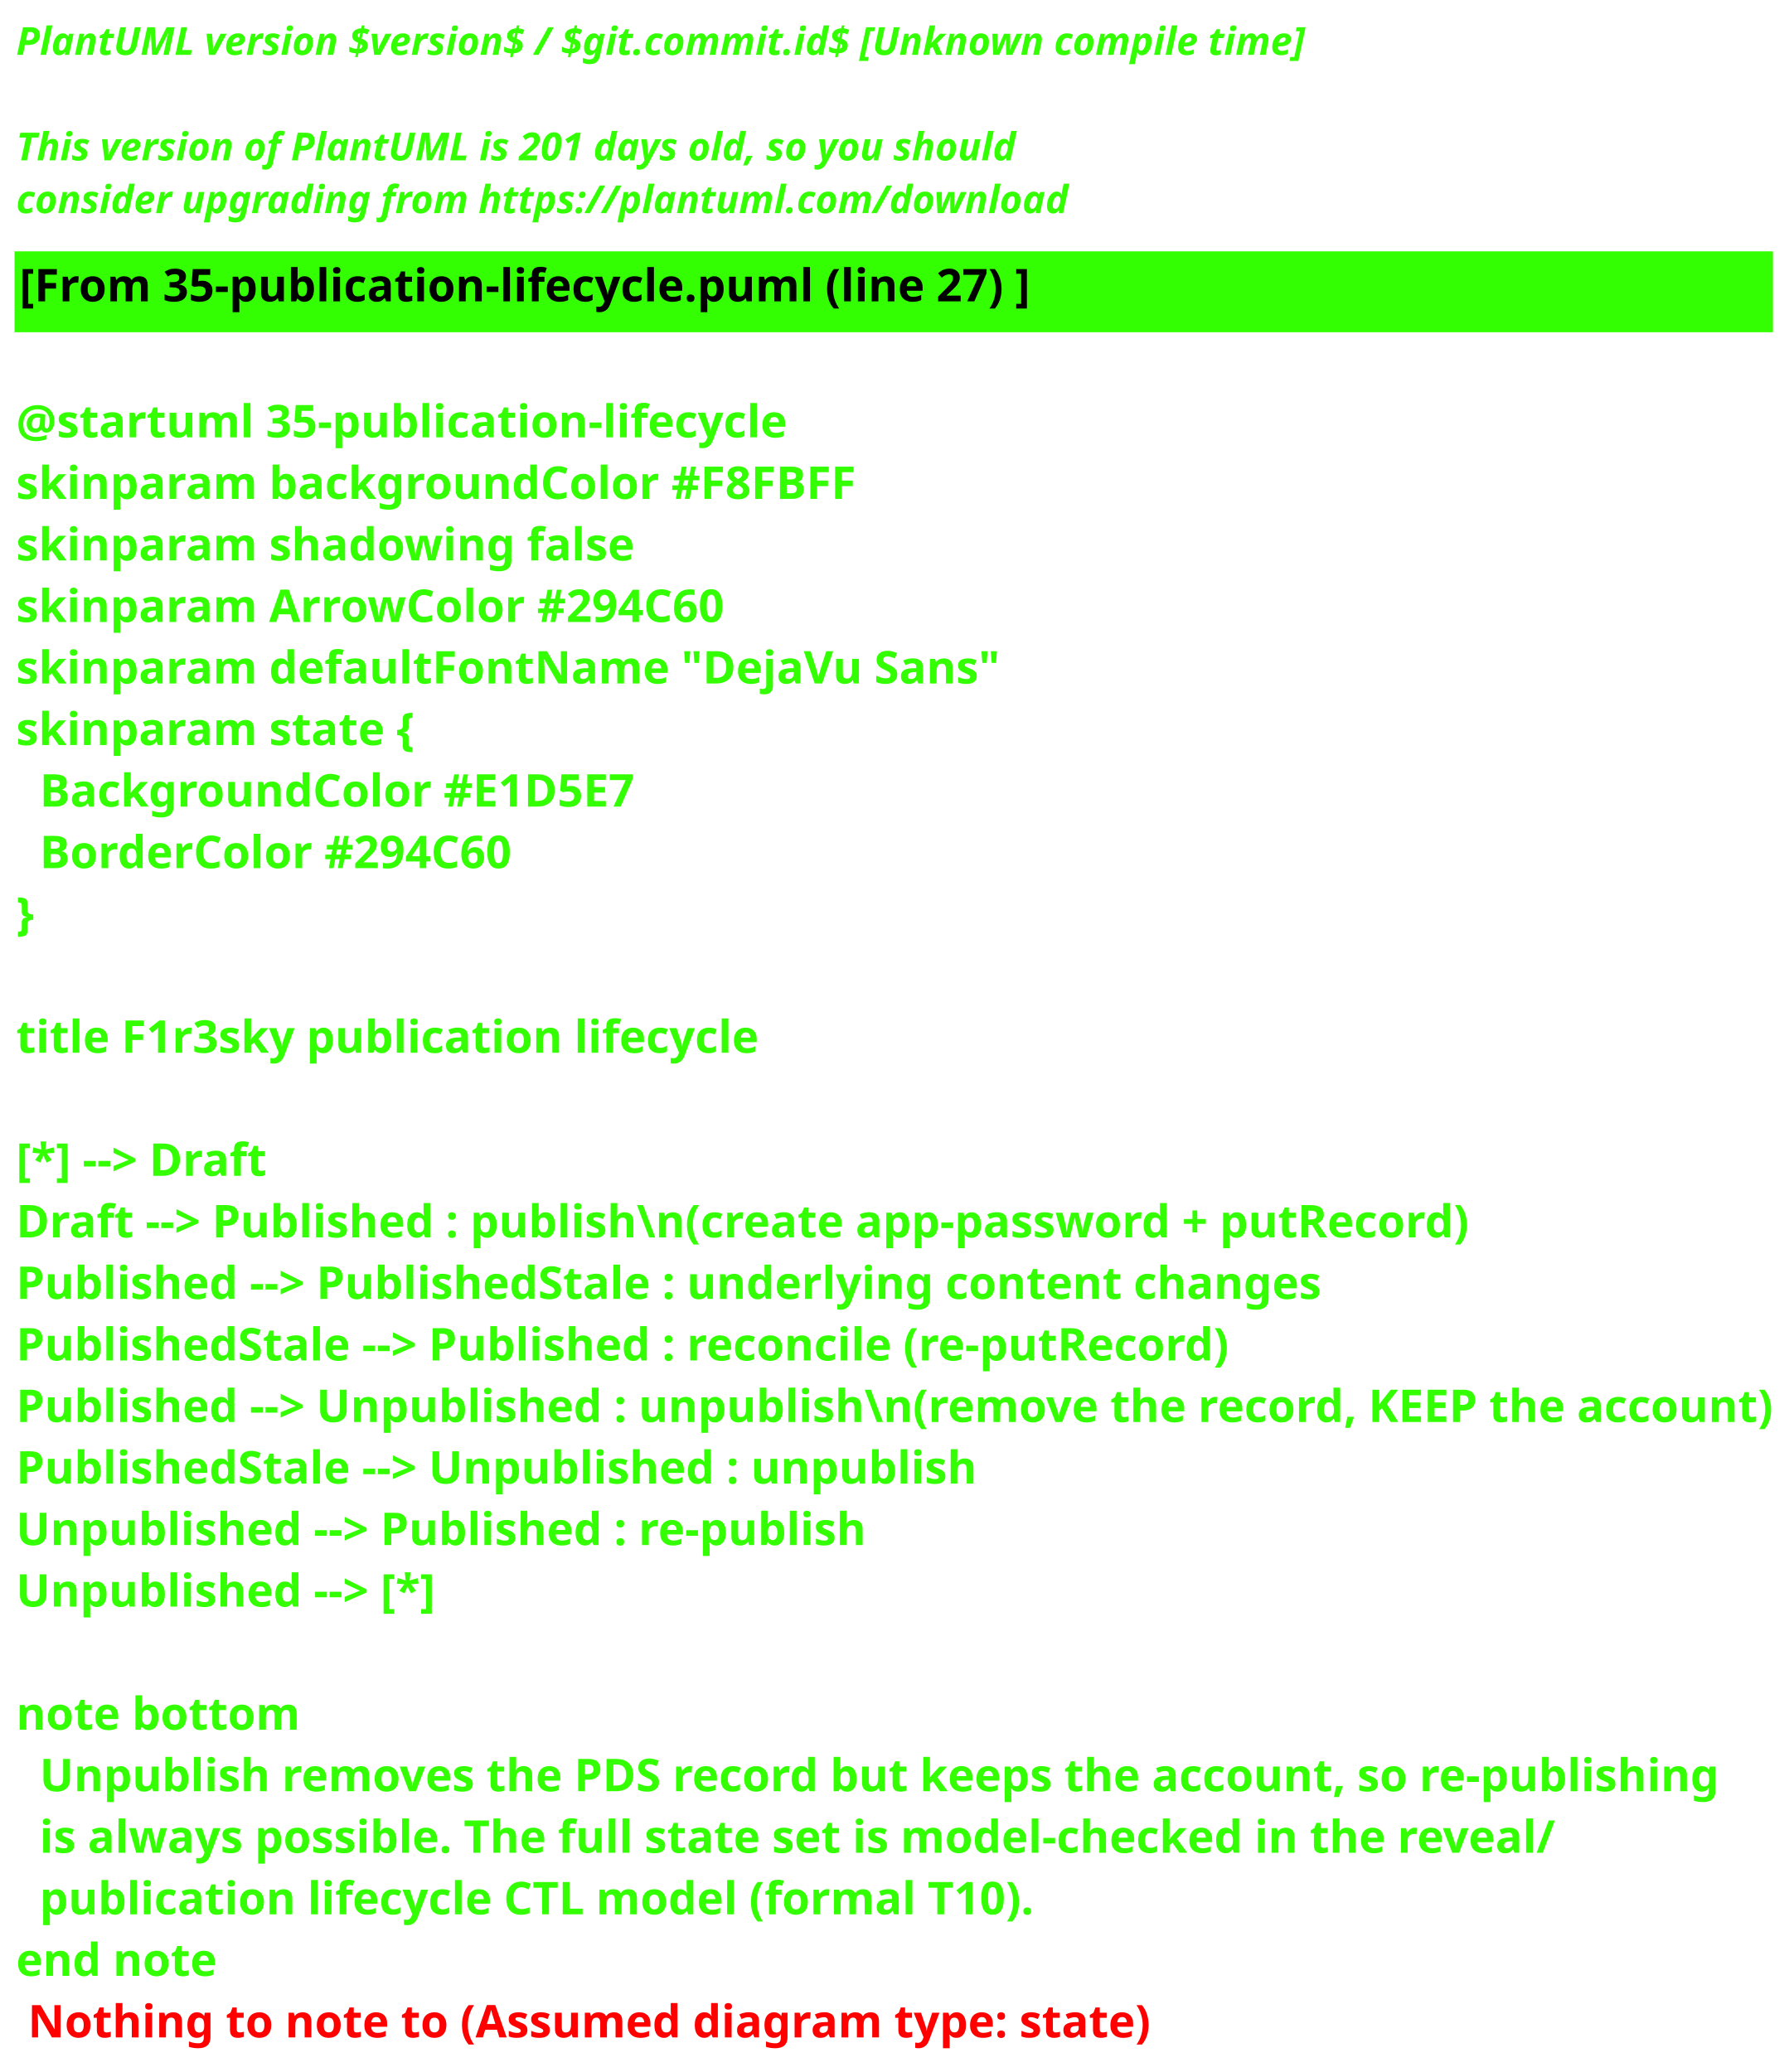
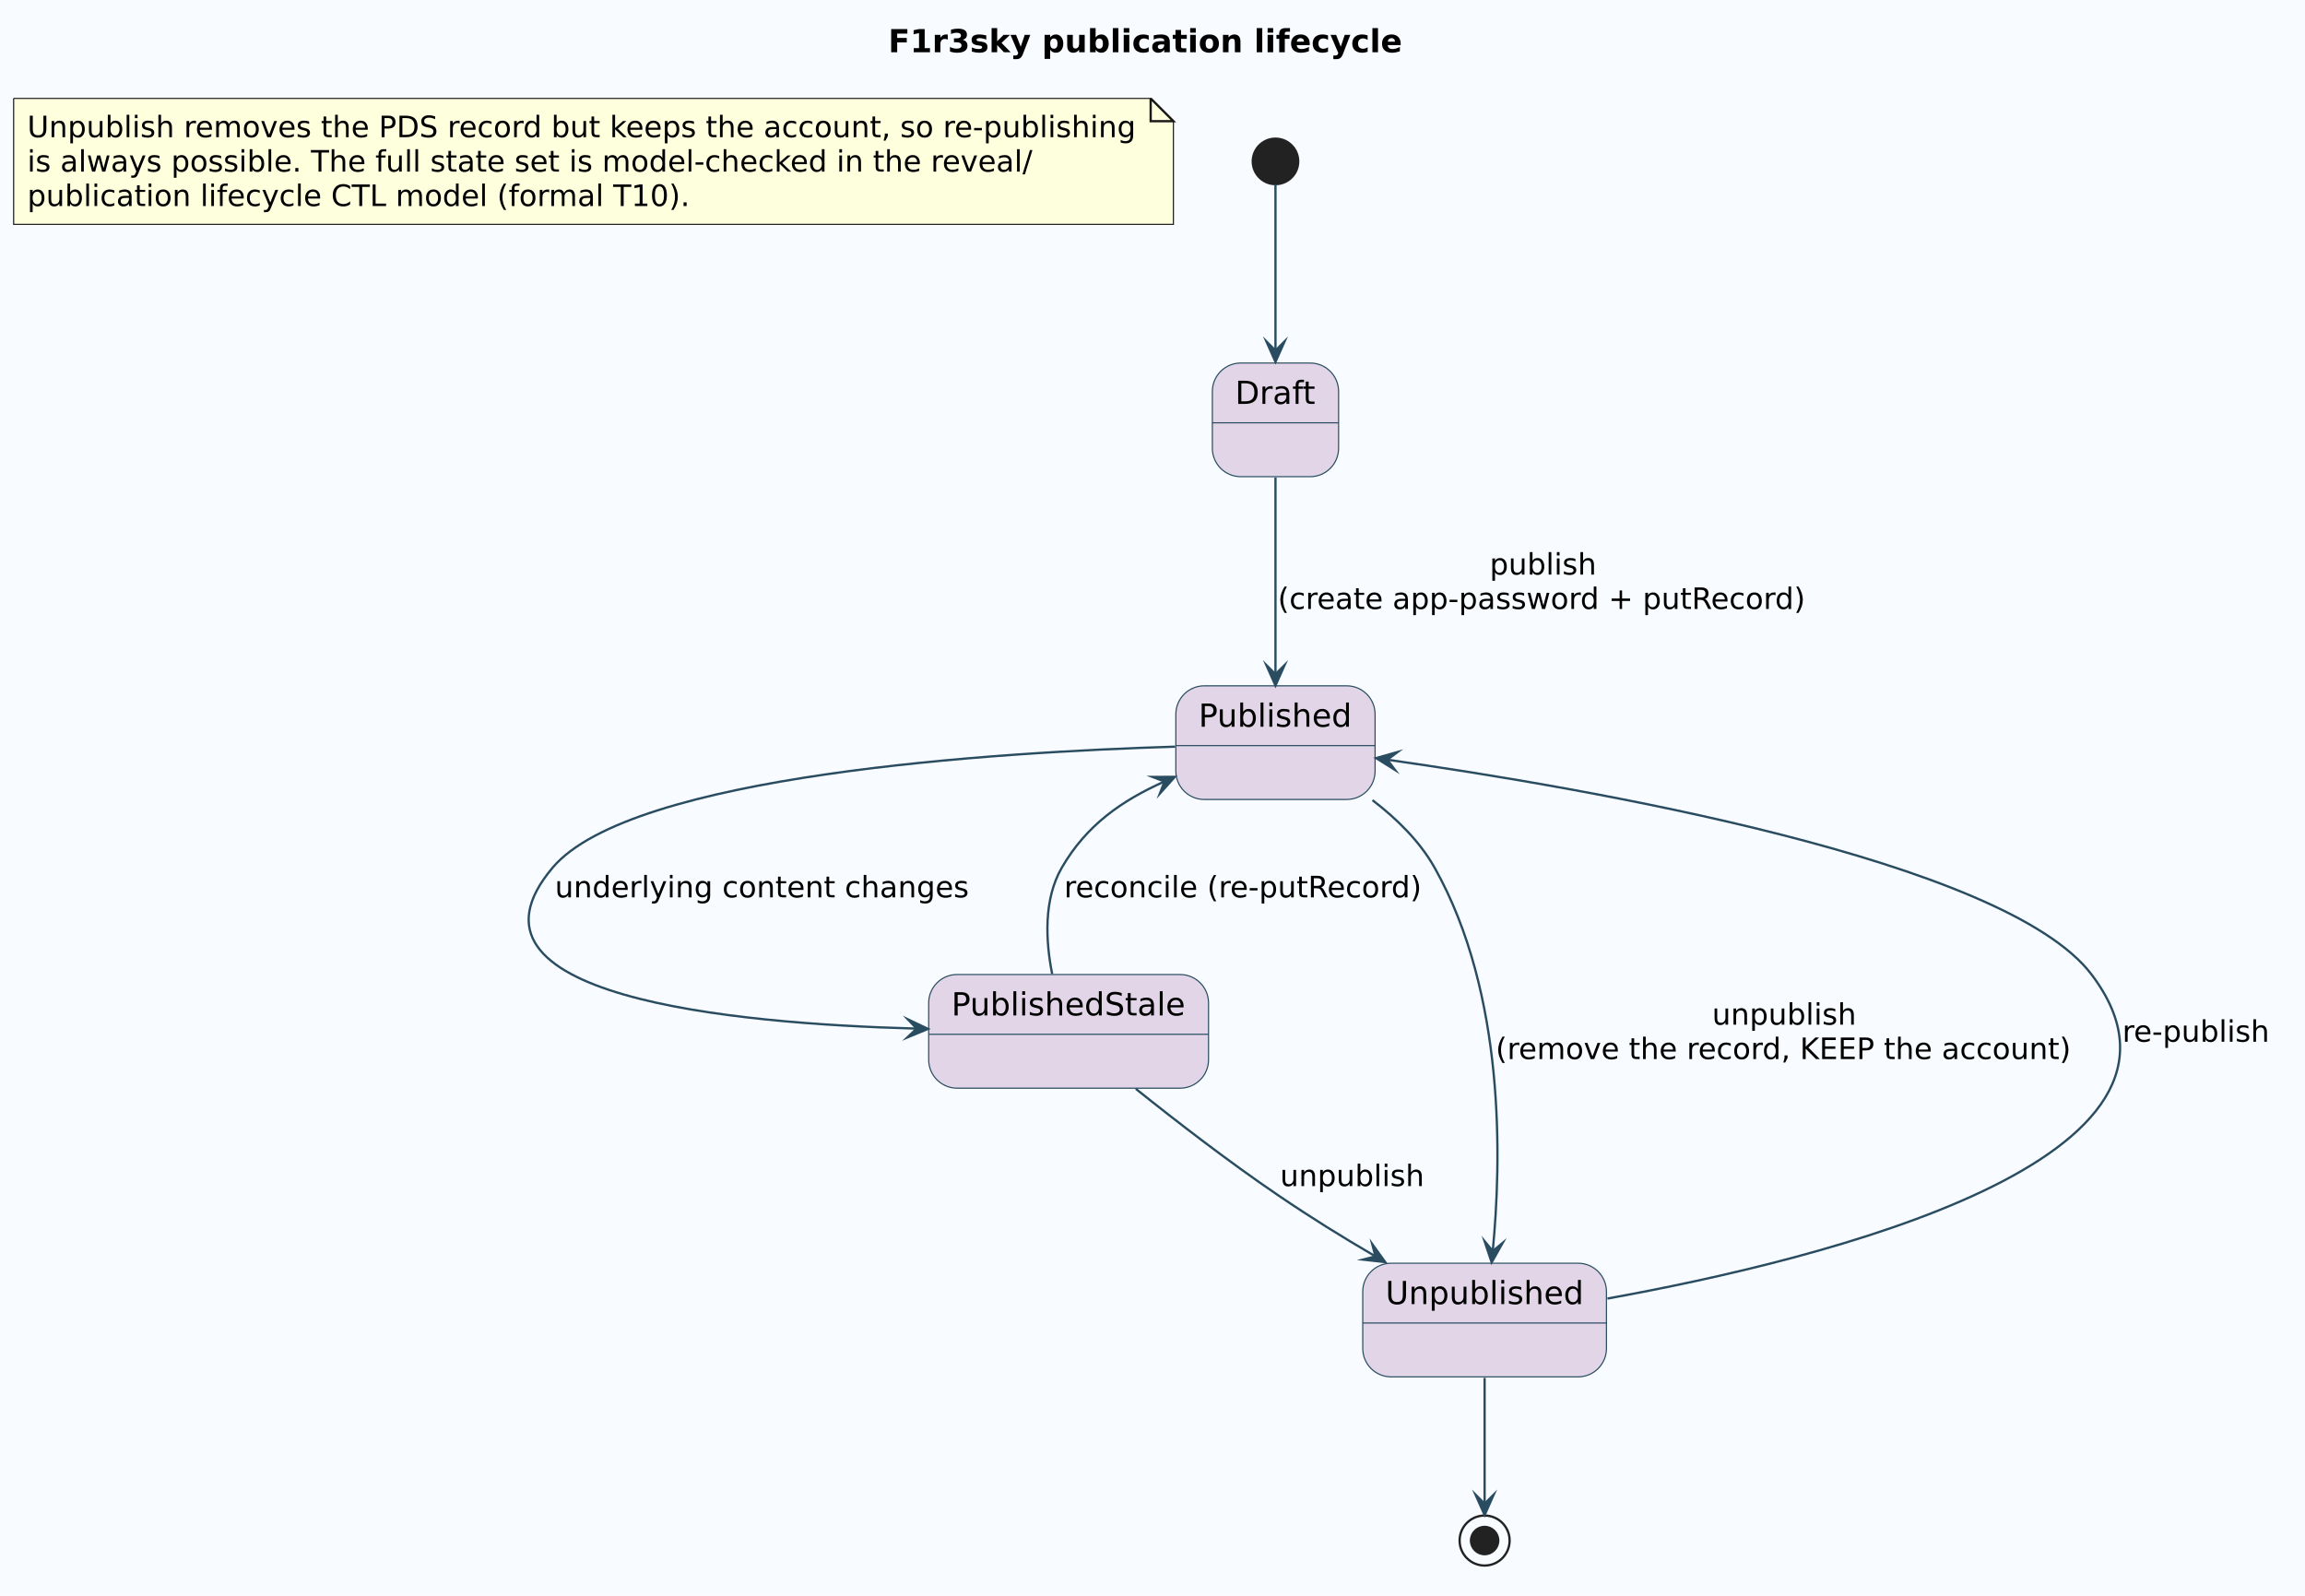
- <svg xmlns="http://www.w3.org/2000/svg" contentStyleType="text/css" height="642px" preserveAspectRatio="none" style="width:554px;height:642px;background:#000000;" version="1.1" viewBox="0 0 554 642" width="554px" zoomAndPan="magnify">
+ <svg xmlns="http://www.w3.org/2000/svg" contentStyleType="text/css" data-diagram-type="STATE" height="702px" preserveAspectRatio="none" style="width:1014px;height:702px;background:#F8FBFF;" version="1.1" viewBox="0 0 1014 702" width="1014px" zoomAndPan="magnify">
  <defs />
  <g>
-     <text fill="#33FF02" font-family="sans-serif" font-size="12" font-style="italic" font-weight="700" lengthAdjust="spacing" textLength="399.879" x="5" y="17">PlantUML version $version$ / $git.commit.id$ [Unknown compile time]</text>
-     <text fill="#33FF02" font-family="sans-serif" font-size="12" font-style="italic" font-weight="700" lengthAdjust="spacing" textLength="3.12" x="5" y="33.344"> </text>
-     <text fill="#33FF02" font-family="sans-serif" font-size="12" font-style="italic" font-weight="700" lengthAdjust="spacing" textLength="309.95" x="5" y="49.688">This version of PlantUML is 201 days old, so you should</text>
-     <text fill="#33FF02" font-family="sans-serif" font-size="12" font-style="italic" font-weight="700" lengthAdjust="spacing" textLength="327.014" x="5" y="66.032">consider upgrading from https://plantuml.com/download</text>
-     <rect fill="#33FF02" height="24.068" style="stroke:#33FF02;stroke-width:1;" width="543.702" x="5" y="78.376" />
-     <text fill="#000000" font-family="sans-serif" font-size="14" font-weight="700" lengthAdjust="spacing" textLength="312.157" x="6" y="93.376">[From 35-publication-lifecycle.puml (line 27) ]</text>
-     <text fill="#33FF02" font-family="sans-serif" font-size="14" font-weight="700" lengthAdjust="spacing" textLength="3.64" x="5" y="116.444"> </text>
-     <text fill="#33FF02" font-family="sans-serif" font-size="14" font-weight="700" lengthAdjust="spacing" textLength="237.915" x="5" y="135.512">@startuml 35-publication-lifecycle</text>
-     <text fill="#33FF02" font-family="sans-serif" font-size="14" font-weight="700" lengthAdjust="spacing" textLength="259.867" x="5" y="154.58">skinparam backgroundColor #F8FBFF</text>
-     <text fill="#33FF02" font-family="sans-serif" font-size="14" font-weight="700" lengthAdjust="spacing" textLength="191.393" x="5" y="173.648">skinparam shadowing false</text>
-     <text fill="#33FF02" font-family="sans-serif" font-size="14" font-weight="700" lengthAdjust="spacing" textLength="219.729" x="5" y="192.716">skinparam ArrowColor #294C60</text>
-     <text fill="#33FF02" font-family="sans-serif" font-size="14" font-weight="700" lengthAdjust="spacing" textLength="304.191" x="5" y="211.784">skinparam defaultFontName "DejaVu Sans"</text>
-     <text fill="#33FF02" font-family="sans-serif" font-size="14" font-weight="700" lengthAdjust="spacing" textLength="123.242" x="5" y="230.852">skinparam state {</text>
-     <text fill="#33FF02" font-family="sans-serif" font-size="14" font-weight="700" lengthAdjust="spacing" textLength="184.057" x="12.28" y="249.92">BackgroundColor #E1D5E7</text>
-     <text fill="#33FF02" font-family="sans-serif" font-size="14" font-weight="700" lengthAdjust="spacing" textLength="146.411" x="12.28" y="268.988">BorderColor #294C60</text>
-     <text fill="#33FF02" font-family="sans-serif" font-size="14" font-weight="700" lengthAdjust="spacing" textLength="5.516" x="5" y="288.056">}</text>
-     <text fill="#33FF02" font-family="sans-serif" font-size="14" font-weight="700" lengthAdjust="spacing" textLength="3.64" x="5" y="307.123"> </text>
-     <text fill="#33FF02" font-family="sans-serif" font-size="14" font-weight="700" lengthAdjust="spacing" textLength="229.431" x="5" y="326.192">title F1r3sky publication lifecycle</text>
-     <text fill="#33FF02" font-family="sans-serif" font-size="14" font-weight="700" lengthAdjust="spacing" textLength="3.64" x="5" y="345.259"> </text>
-     <text fill="#33FF02" font-family="sans-serif" font-size="14" font-weight="700" lengthAdjust="spacing" textLength="77.49" x="5" y="364.327">[*] --&gt; Draft</text>
-     <text fill="#33FF02" font-family="sans-serif" font-size="14" font-weight="700" lengthAdjust="spacing" textLength="449.79" x="5" y="383.395">Draft --&gt; Published : publish\n(create app-password + putRecord)</text>
-     <text fill="#33FF02" font-family="sans-serif" font-size="14" font-weight="700" lengthAdjust="spacing" textLength="402.807" x="5" y="402.463">Published --&gt; PublishedStale : underlying content changes</text>
-     <text fill="#33FF02" font-family="sans-serif" font-size="14" font-weight="700" lengthAdjust="spacing" textLength="375.339" x="5" y="421.531">PublishedStale --&gt; Published : reconcile (re-putRecord)</text>
-     <text fill="#33FF02" font-family="sans-serif" font-size="14" font-weight="700" lengthAdjust="spacing" textLength="543.702" x="5" y="440.599">Published --&gt; Unpublished : unpublish\n(remove the record, KEEP the account)</text>
-     <text fill="#33FF02" font-family="sans-serif" font-size="14" font-weight="700" lengthAdjust="spacing" textLength="296.155" x="5" y="459.667">PublishedStale --&gt; Unpublished : unpublish</text>
-     <text fill="#33FF02" font-family="sans-serif" font-size="14" font-weight="700" lengthAdjust="spacing" textLength="262.345" x="5" y="478.735">Unpublished --&gt; Published : re-publish</text>
-     <text fill="#33FF02" font-family="sans-serif" font-size="14" font-weight="700" lengthAdjust="spacing" textLength="129.275" x="5" y="497.803">Unpublished --&gt; [*]</text>
-     <text fill="#33FF02" font-family="sans-serif" font-size="14" font-weight="700" lengthAdjust="spacing" textLength="3.64" x="5" y="516.871"> </text>
-     <text fill="#33FF02" font-family="sans-serif" font-size="14" font-weight="700" lengthAdjust="spacing" textLength="88.074" x="5" y="535.938">note bottom</text>
-     <text fill="#33FF02" font-family="sans-serif" font-size="14" font-weight="700" lengthAdjust="spacing" textLength="520.616" x="12.28" y="555.006">Unpublish removes the PDS record but keeps the account, so re-publishing</text>
-     <text fill="#33FF02" font-family="sans-serif" font-size="14" font-weight="700" lengthAdjust="spacing" textLength="469.558" x="12.28" y="574.074">is always possible. The full state set is model-checked in the reveal/</text>
-     <text fill="#33FF02" font-family="sans-serif" font-size="14" font-weight="700" lengthAdjust="spacing" textLength="307.005" x="12.28" y="593.142">publication lifecycle CTL model (formal T10).</text>
-     <text fill="#33FF02" font-family="sans-serif" font-size="14" font-weight="700" lengthAdjust="spacing" text-decoration="wavy underline" textLength="62.23" x="5" y="612.21">end note</text>
-     <text fill="#FF0000" font-family="sans-serif" font-size="14" font-weight="700" lengthAdjust="spacing" textLength="347.745" x="8.64" y="631.278">Nothing to note to (Assumed diagram type: state)</text>
+     <rect fill="#F8FBFF" height="702" style="stroke:none;stroke-width:1;" width="1014" x="0" y="0" />
+     <g class="title" data-source-line="11">
+       <text fill="#000000" font-family="'DejaVu Sans'" font-size="14" font-weight="700" lengthAdjust="spacing" textLength="226.099" x="390.767" y="22.995">F1r3sky publication lifecycle</text>
+     </g>
+     <g class="entity" data-qualified-name="N1" data-source-line="23" id="ent0001">
+       <path d="M6,43.297 L6,98.695 L516.195,98.695 L516.195,53.297 L506.195,43.297 L6,43.297" fill="#FEFFDD" style="stroke:#181818;stroke-width:0.5;" />
+       <path d="M506.195,43.297 L506.195,53.297 L516.195,53.297 L506.195,43.297" fill="#FEFFDD" style="stroke:#181818;stroke-width:1;" />
+       <text fill="#000000" font-family="'DejaVu Sans'" font-size="13" lengthAdjust="spacing" textLength="489.195" x="12" y="60.364">Unpublish removes the PDS record but keeps the account, so re-publishing</text>
+       <text fill="#000000" font-family="'DejaVu Sans'" font-size="13" lengthAdjust="spacing" textLength="442.901" x="12" y="75.497">is always possible. The full state set is model-checked in the reveal/</text>
+       <text fill="#000000" font-family="'DejaVu Sans'" font-size="13" lengthAdjust="spacing" textLength="291.656" x="12" y="90.629">publication lifecycle CTL model (formal T10).</text>
+     </g>
+     <g class="start_entity" data-qualified-name=".start." data-source-line="13" id="ent0002">
+       <ellipse cx="561.1" cy="70.997" fill="#222222" rx="10" ry="10" style="stroke:#222222;stroke-width:1;" />
+     </g>
+     <g class="entity" data-qualified-name="Draft" data-source-line="13" id="ent0003">
+       <rect fill="#E1D5E7" height="50" rx="12.5" ry="12.5" style="stroke:#294C60;stroke-width:0.5;" width="55.533" x="533.33" y="159.697" />
+       <line style="stroke:#294C60;stroke-width:0.5;" x1="533.33" x2="588.863" y1="185.994" y2="185.994" />
+       <text fill="#000000" font-family="'DejaVu Sans'" font-size="14" lengthAdjust="spacing" textLength="35.533" x="543.33" y="177.692">Draft</text>
+     </g>
+     <g class="entity" data-qualified-name="Published" data-source-line="14" id="ent0005">
+       <rect fill="#E1D5E7" height="50" rx="12.5" ry="12.5" style="stroke:#294C60;stroke-width:0.5;" width="87.648" x="517.27" y="301.697" />
+       <line style="stroke:#294C60;stroke-width:0.5;" x1="517.27" x2="604.918" y1="327.994" y2="327.994" />
+       <text fill="#000000" font-family="'DejaVu Sans'" font-size="14" lengthAdjust="spacing" textLength="67.648" x="527.27" y="319.692">Published</text>
+     </g>
+     <g class="entity" data-qualified-name="PublishedStale" data-source-line="15" id="ent0007">
+       <rect fill="#E1D5E7" height="50" rx="12.5" ry="12.5" style="stroke:#294C60;stroke-width:0.5;" width="123.106" x="408.54" y="428.697" />
+       <line style="stroke:#294C60;stroke-width:0.5;" x1="408.54" x2="531.646" y1="454.994" y2="454.994" />
+       <text fill="#000000" font-family="'DejaVu Sans'" font-size="14" lengthAdjust="spacing" textLength="103.106" x="418.54" y="446.692">PublishedStale</text>
+     </g>
+     <g class="entity" data-qualified-name="Unpublished" data-source-line="17" id="ent0010">
+       <rect fill="#E1D5E7" height="50" rx="12.5" ry="12.5" style="stroke:#294C60;stroke-width:0.5;" width="107.213" x="599.49" y="555.697" />
+       <line style="stroke:#294C60;stroke-width:0.5;" x1="599.49" x2="706.703" y1="581.994" y2="581.994" />
+       <text fill="#000000" font-family="'DejaVu Sans'" font-size="14" lengthAdjust="spacing" textLength="87.213" x="609.49" y="573.692">Unpublished</text>
+     </g>
+     <g class="end_entity" data-qualified-name=".end." data-source-line="20" id="ent0014">
+       <ellipse cx="653.1" cy="677.697" fill="none" rx="11" ry="11" style="stroke:#222222;stroke-width:1;" />
+       <ellipse cx="653.1" cy="677.697" fill="#222222" rx="6" ry="6" style="stroke:#222222;stroke-width:1;" />
+     </g>
+     <g class="link" data-entity-1="ent0002" data-entity-2="ent0003" data-link-type="dependency" data-source-line="13" id="lnk4">
+       <path d="M561.1,81.137 C561.1,98.017 561.1,129.607 561.1,154.197" fill="none" id="*start*-to-Draft" style="stroke:#294C60;stroke-width:1;" />
+       <polygon fill="#294C60" points="561.1,159.197,565.1,150.197,561.1,154.197,557.1,150.197,561.1,159.197" style="stroke:#294C60;stroke-width:1;stroke-linejoin:miter;stroke-miterlimit:10;" />
+     </g>
+     <g class="link" data-entity-1="ent0003" data-entity-2="ent0005" data-link-type="dependency" data-source-line="14" id="lnk6">
+       <path d="M561.1,210.087 C561.1,235.777 561.1,270.997 561.1,296.587" fill="none" id="Draft-to-Published" style="stroke:#294C60;stroke-width:1;" />
+       <polygon fill="#294C60" points="561.1,301.587,565.1,292.587,561.1,296.587,557.1,292.587,561.1,301.587" style="stroke:#294C60;stroke-width:1;stroke-linejoin:miter;stroke-miterlimit:10;" />
+       <text fill="#000000" font-family="'DejaVu Sans'" font-size="13" lengthAdjust="spacing" textLength="46.979" x="655.315" y="252.764">publish</text>
+       <text fill="#000000" font-family="'DejaVu Sans'" font-size="13" lengthAdjust="spacing" textLength="233.41" x="562.1" y="267.897">(create app-password + putRecord)</text>
+     </g>
+     <g class="link" data-entity-1="ent0005" data-entity-2="ent0007" data-link-type="dependency" data-source-line="15" id="lnk8">
+       <path d="M516.99,328.457 C438.06,330.867 277.65,340.787 243.1,381.697 C195.34,438.247 320.752,450.283 403.242,452.493" fill="none" id="Published-to-PublishedStale" style="stroke:#294C60;stroke-width:1;" />
+       <polygon fill="#294C60" points="408.24,452.627,399.35,448.387,403.242,452.493,399.136,456.384,408.24,452.627" style="stroke:#294C60;stroke-width:1;stroke-linejoin:miter;stroke-miterlimit:10;" />
+       <text fill="#000000" font-family="'DejaVu Sans'" font-size="13" lengthAdjust="spacing" textLength="182.133" x="244.1" y="394.764">underlying content changes</text>
+     </g>
+     <g class="link" data-entity-1="ent0007" data-entity-2="ent0005" data-link-type="dependency" data-source-line="16" id="lnk9">
+       <path d="M462.86,428.447 C459.98,413.947 459,395.687 467.1,381.697 C477.94,362.967 493.446,352.209 512.266,343.789" fill="none" id="PublishedStale-to-Published" style="stroke:#294C60;stroke-width:1;" />
+       <polygon fill="#294C60" points="516.83,341.747,506.981,341.771,512.266,343.789,510.248,349.074,516.83,341.747" style="stroke:#294C60;stroke-width:1;stroke-linejoin:miter;stroke-miterlimit:10;" />
+       <text fill="#000000" font-family="'DejaVu Sans'" font-size="13" lengthAdjust="spacing" textLength="158.679" x="468.1" y="394.764">reconcile (re-putRecord)</text>
+     </g>
+     <g class="link" data-entity-1="ent0005" data-entity-2="ent0010" data-link-type="dependency" data-source-line="17" id="lnk11">
+       <path d="M603.78,352.007 C614.37,360.097 624.55,370.057 631.1,381.697 C662.46,437.467 660.459,511.06 656.679,550.35" fill="none" id="Published-to-Unpublished" style="stroke:#294C60;stroke-width:1;" />
+       <polygon fill="#294C60" points="656.2,555.327,661.043,546.751,656.679,550.35,653.08,545.985,656.2,555.327" style="stroke:#294C60;stroke-width:1;stroke-linejoin:miter;stroke-miterlimit:10;" />
+       <text fill="#000000" font-family="'DejaVu Sans'" font-size="13" lengthAdjust="spacing" textLength="63.458" x="753.162" y="450.764">unpublish</text>
+       <text fill="#000000" font-family="'DejaVu Sans'" font-size="13" lengthAdjust="spacing" textLength="253.881" x="657.95" y="465.897">(remove the record, KEEP the account)</text>
+     </g>
+     <g class="link" data-entity-1="ent0010" data-entity-2="ent0005" data-link-type="dependency" data-source-line="19" id="lnk13">
+       <path d="M707.13,571.247 C801.72,554.157 981.67,509.987 920.1,428.697 C881.88,378.247 697.62,346.653 610.32,334.203" fill="none" id="Unpublished-to-Published" style="stroke:#294C60;stroke-width:1;" />
+       <polygon fill="#294C60" points="605.37,333.497,613.715,338.728,610.32,334.203,614.845,330.808,605.37,333.497" style="stroke:#294C60;stroke-width:1;stroke-linejoin:miter;stroke-miterlimit:10;" />
+       <text fill="#000000" font-family="'DejaVu Sans'" font-size="13" lengthAdjust="spacing" textLength="65.013" x="933.62" y="458.264">re-publish</text>
+     </g>
+     <g class="link" data-entity-1="ent0007" data-entity-2="ent0010" data-link-type="dependency" data-source-line="18" id="lnk12">
+       <path d="M499.66,478.987 C517.37,493.167 540.56,511.077 562.1,525.697 C577.14,535.917 589.844,543.783 605.064,552.683" fill="none" id="PublishedStale-to-Unpublished" style="stroke:#294C60;stroke-width:1;" />
+       <polygon fill="#294C60" points="609.38,555.207,603.63,547.211,605.064,552.683,599.592,554.117,609.38,555.207" style="stroke:#294C60;stroke-width:1;stroke-linejoin:miter;stroke-miterlimit:10;" />
+       <text fill="#000000" font-family="'DejaVu Sans'" font-size="13" lengthAdjust="spacing" textLength="63.458" x="563.1" y="521.764">unpublish</text>
+     </g>
+     <g class="link" data-entity-1="ent0010" data-entity-2="ent0014" data-link-type="dependency" data-source-line="20" id="lnk15">
+       <path d="M653.1,606.157 C653.1,625.737 653.1,647.187 653.1,661.497" fill="none" id="Unpublished-to-*end*" style="stroke:#294C60;stroke-width:1;" />
+       <polygon fill="#294C60" points="653.1,666.497,657.1,657.497,653.1,661.497,649.1,657.497,653.1,666.497" style="stroke:#294C60;stroke-width:1;stroke-linejoin:miter;stroke-miterlimit:10;" />
+     </g>
  </g>
</svg>
